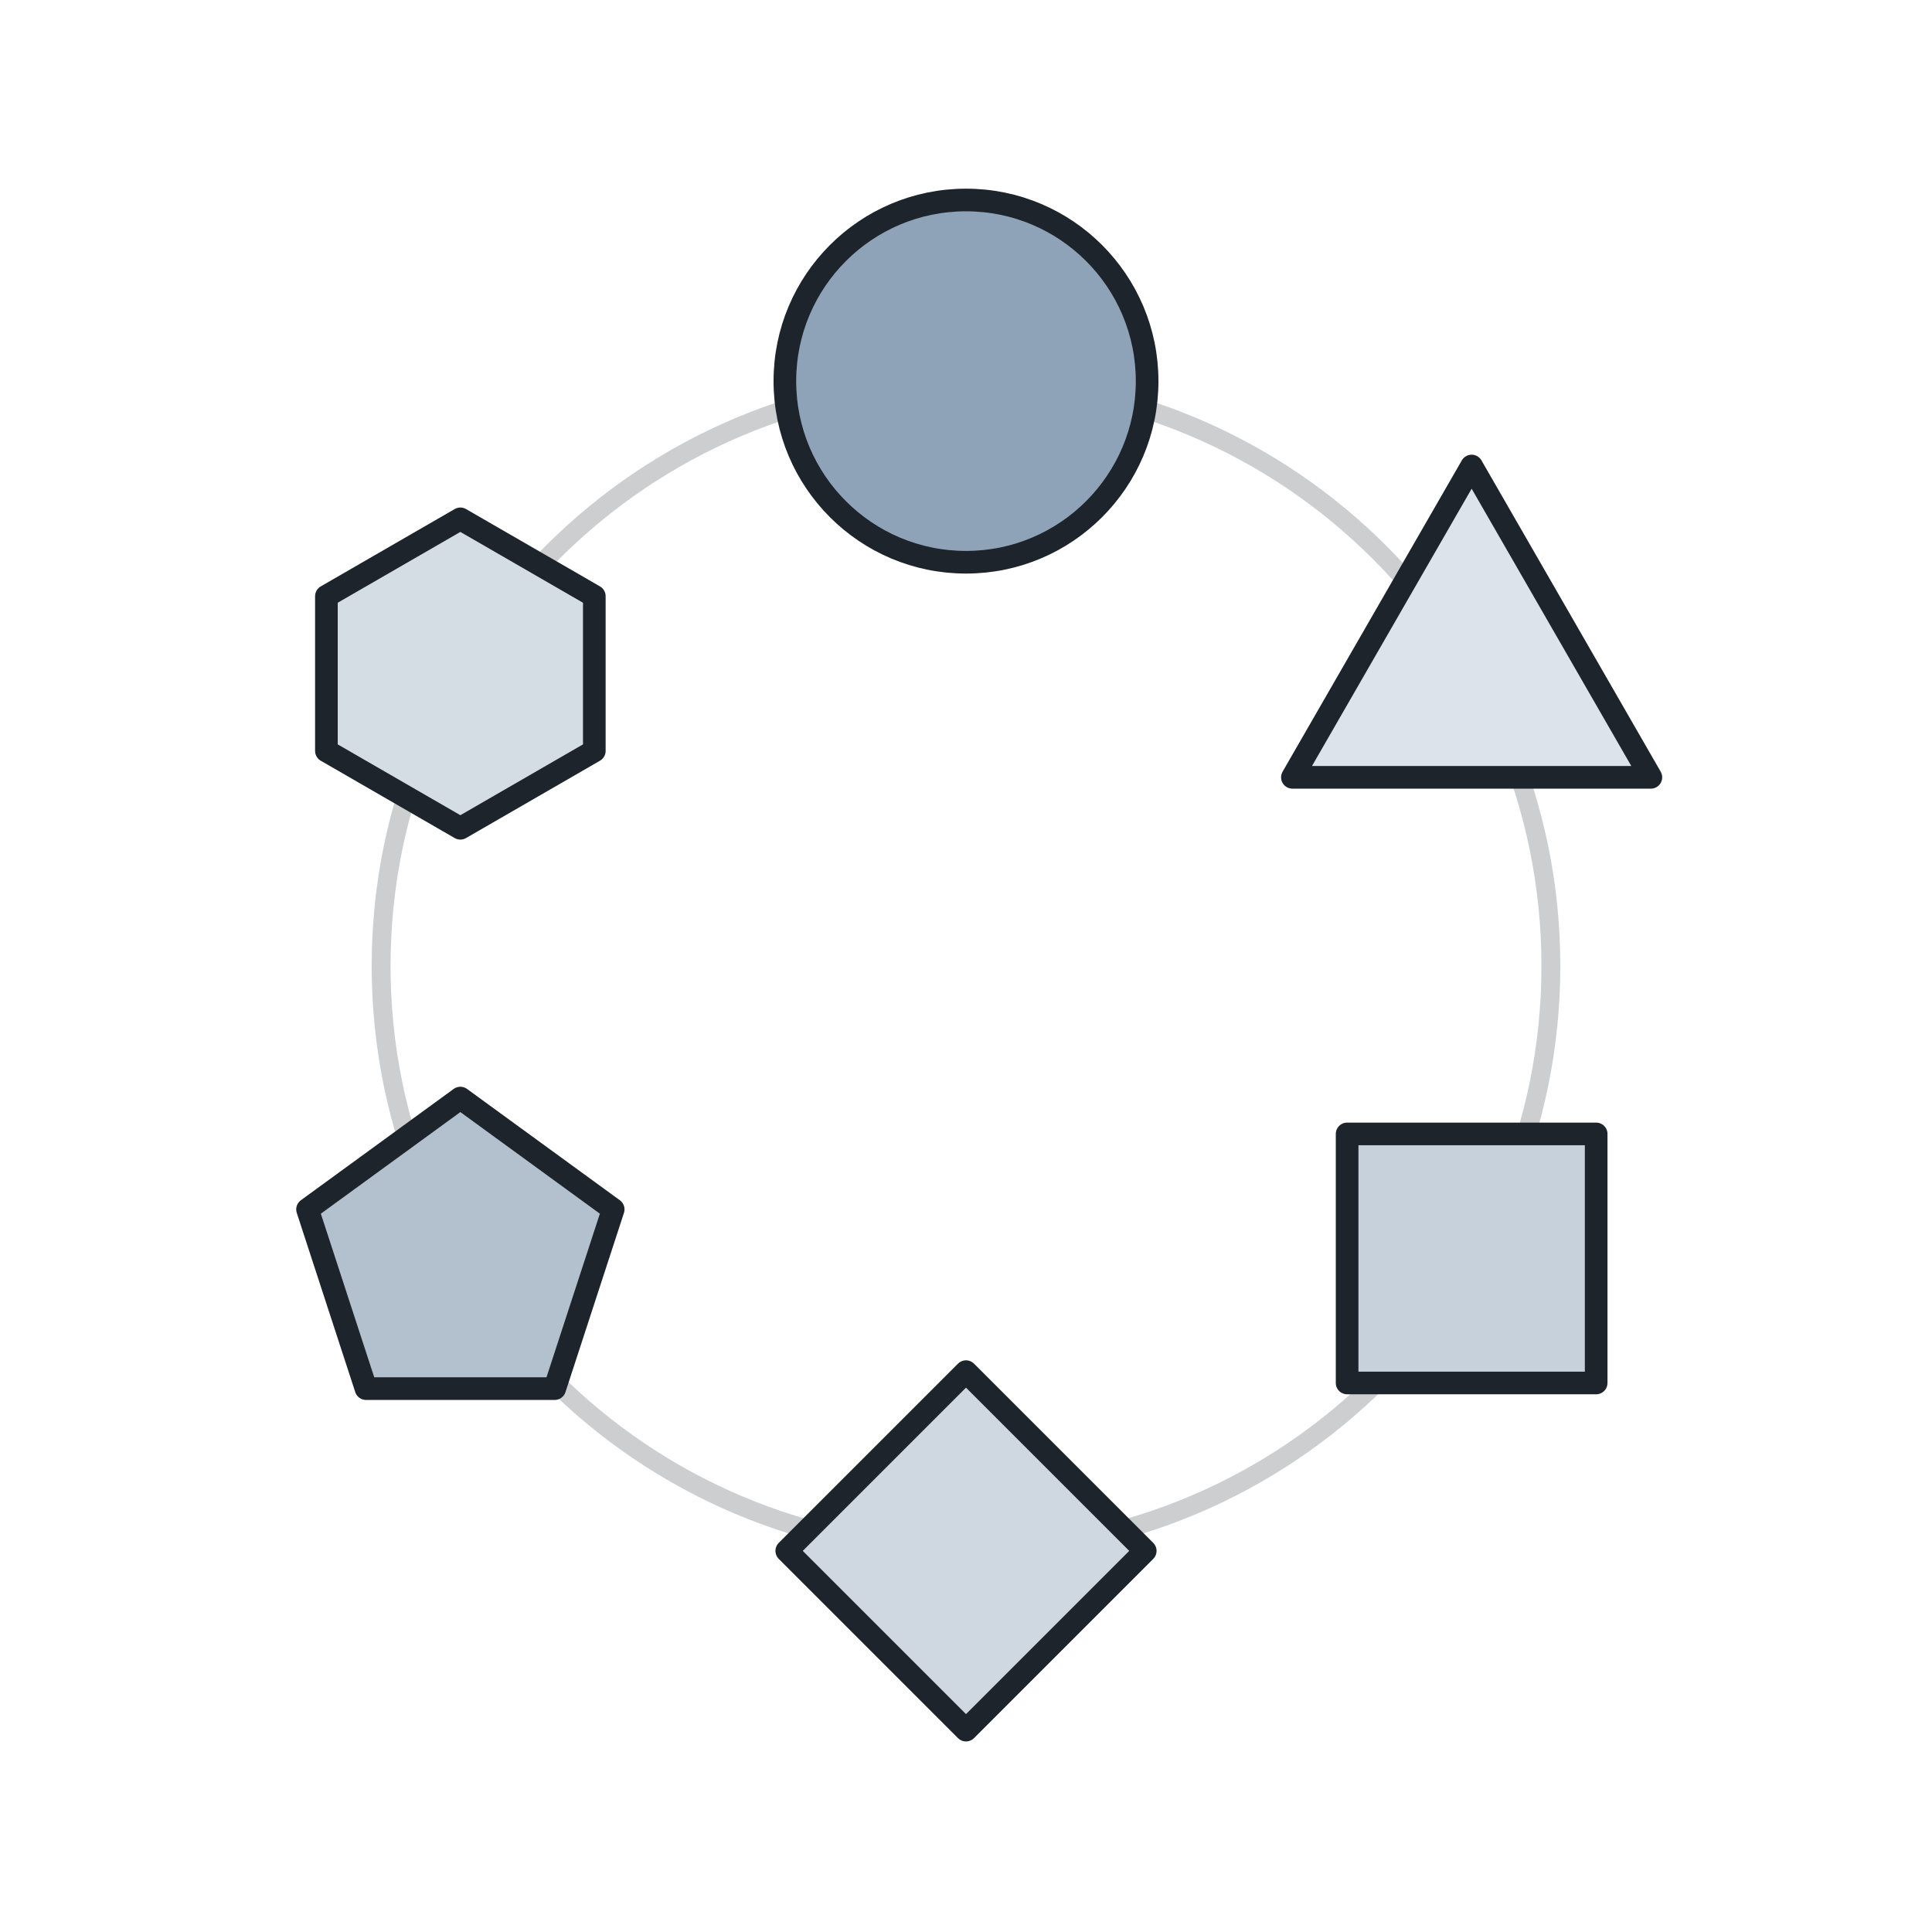
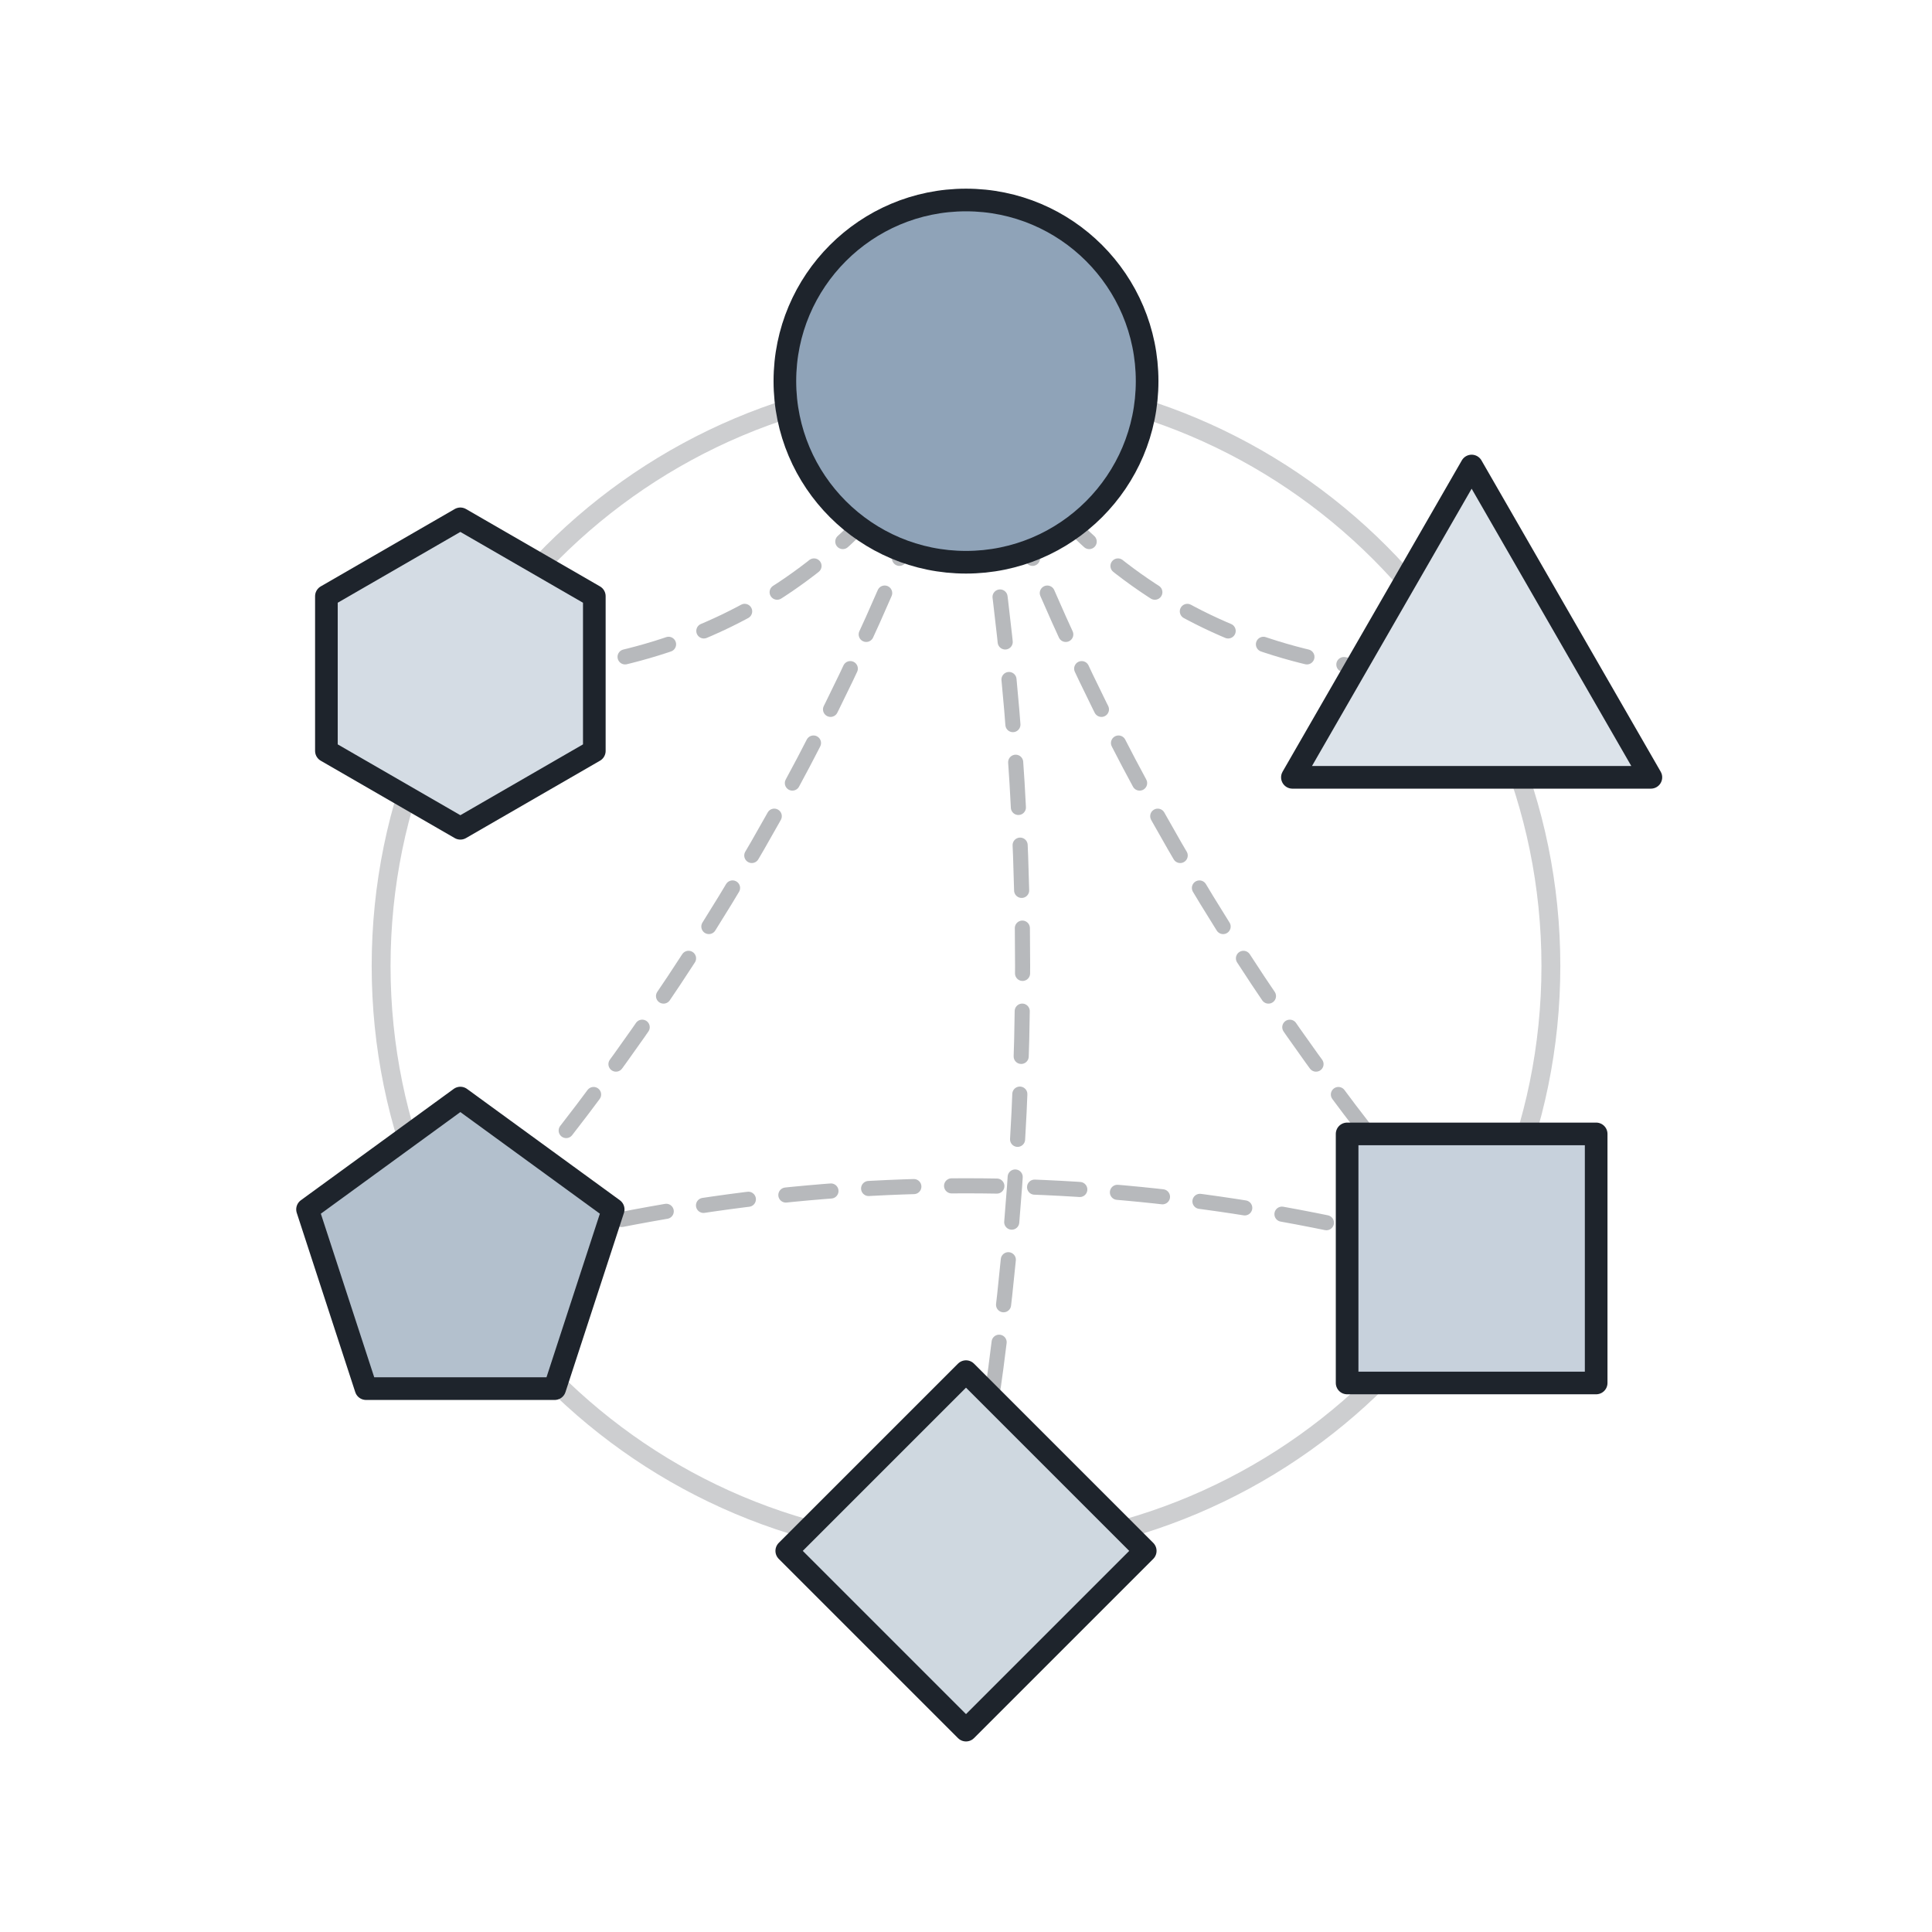
<svg xmlns="http://www.w3.org/2000/svg" width="1024" height="1024" viewBox="0 0 1024 1024">
  <rect width="1024" height="1024" fill="#ffffff" />
  <circle cx="512" cy="512" r="310" fill="none" stroke="#1e242c" stroke-opacity="0.22" stroke-width="10" />
+   <g fill="none" stroke="#1e242c" stroke-opacity="0.32" stroke-width="8" stroke-dasharray="24 20" stroke-linecap="round">
+     <path d="M244,357 Q425,361 512,202" />
+     <path d="M780,357 Q599,361 512,202" />
+     <path d="M244,667 Q425,462 512,202" />
+     <path d="M780,667 Q599,462 512,202" />
+     <path d="M512,822 Q572,512 512,202" />
+     <path d="M244,667 Q512,590 780,667" />
+   </g>
  <g stroke="#1e242c" stroke-width="12" stroke-linejoin="round">
    <circle cx="512" cy="202" r="96" fill="#8fa3b8" />
    <polygon points="780,247 875,412 685,412" fill="#dce3ea" />
    <rect x="714" y="601" width="132" height="132" fill="#c7d1dc" />
    <polygon points="512,727 607,822 512,917 417,822" fill="#cfd8e0" />
    <polygon points="244,582 325,641 294,736 194,736 163,641" fill="#b3c0cd" />
    <polygon points="244,275 315,316 315,398 244,439 173,398 173,316" fill="#d4dce4" />
  </g>
</svg>
